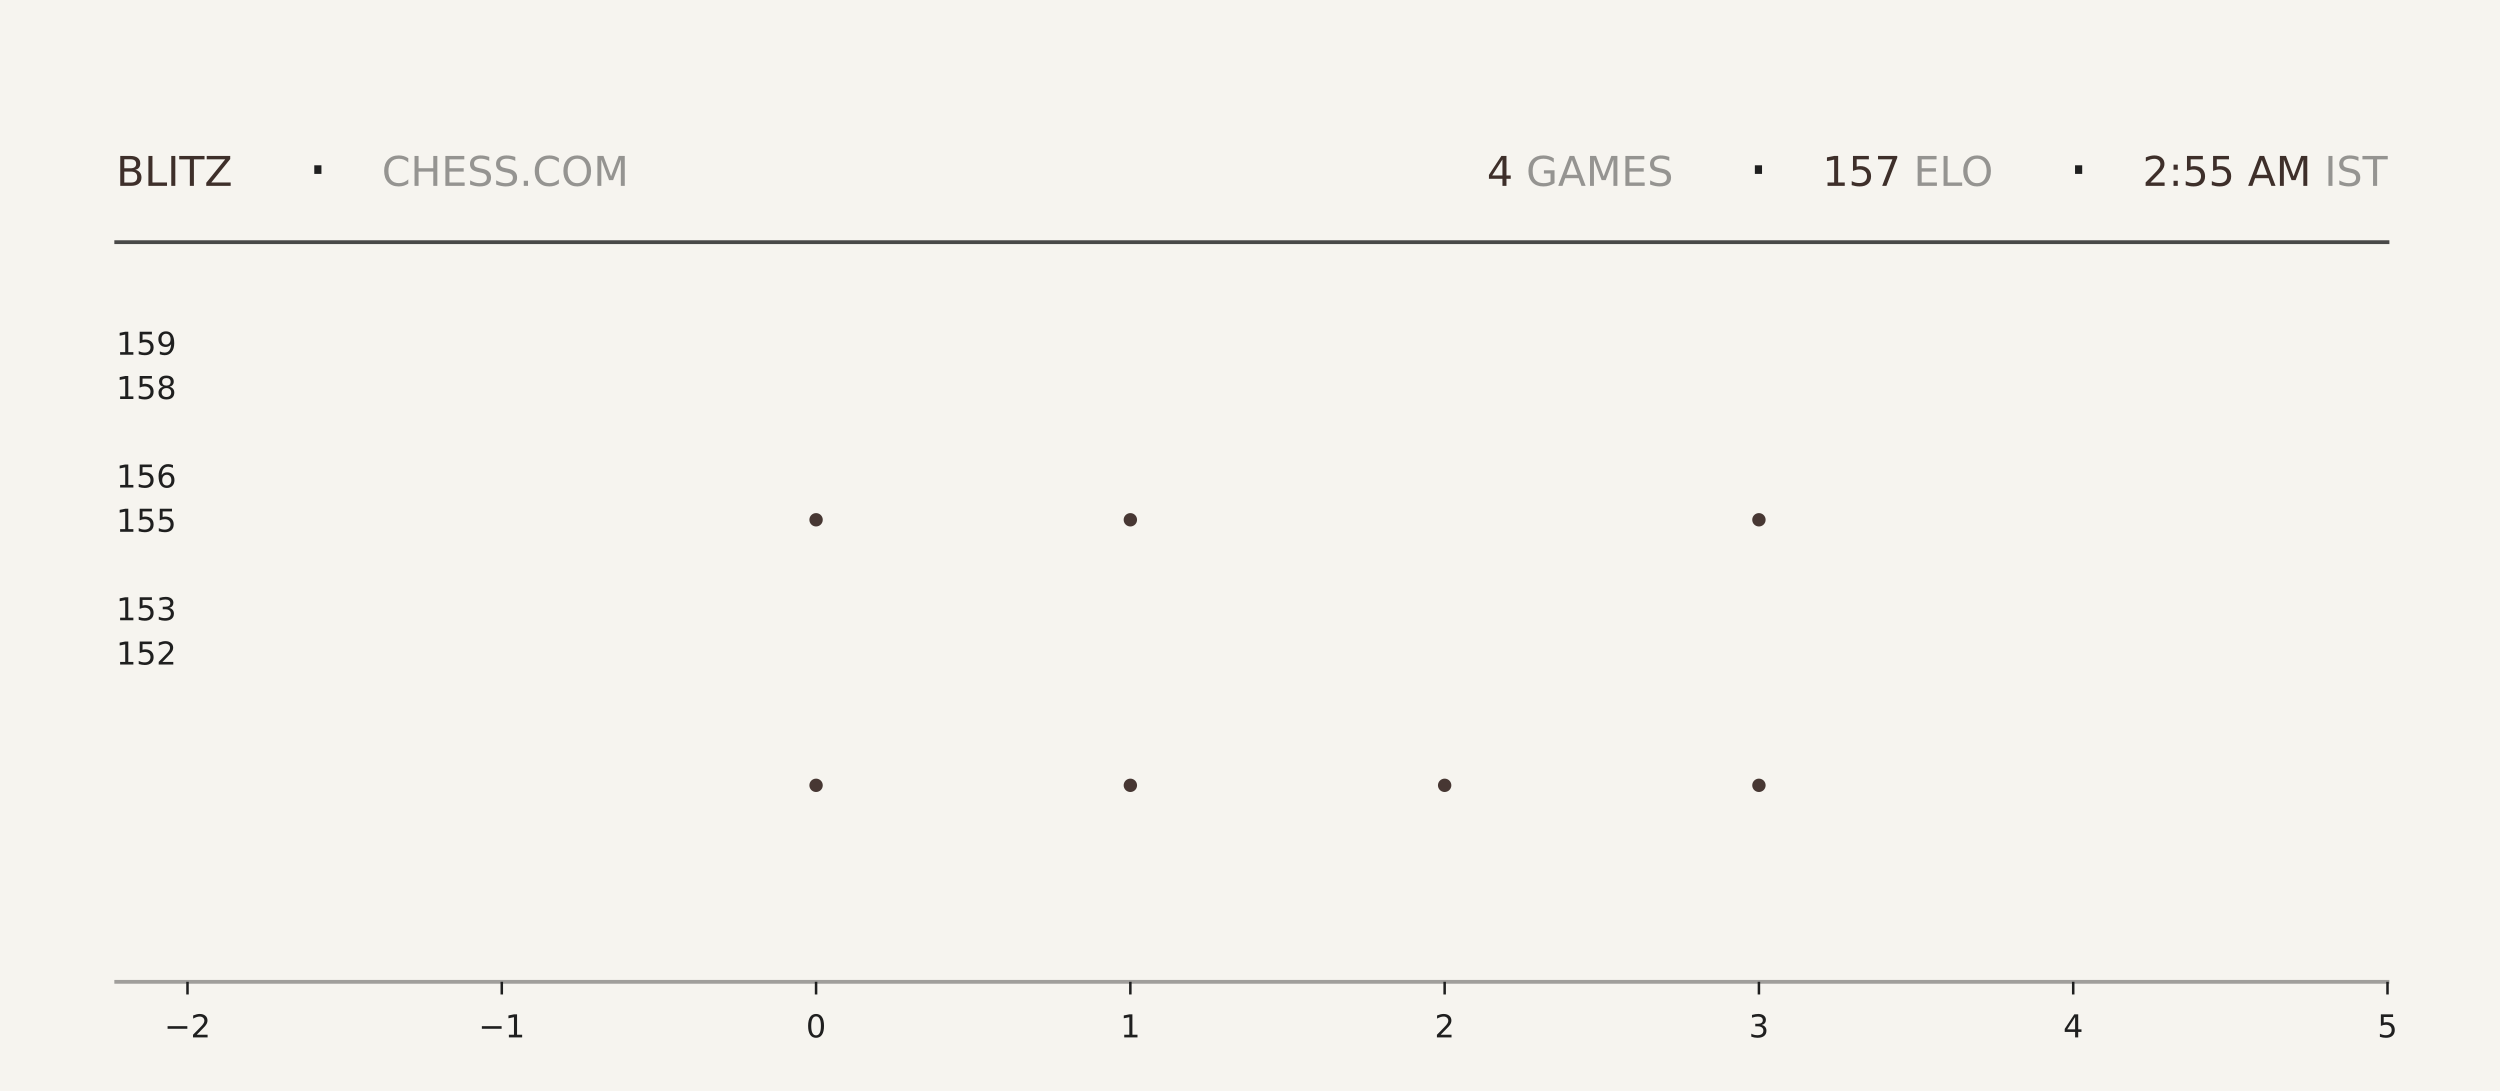
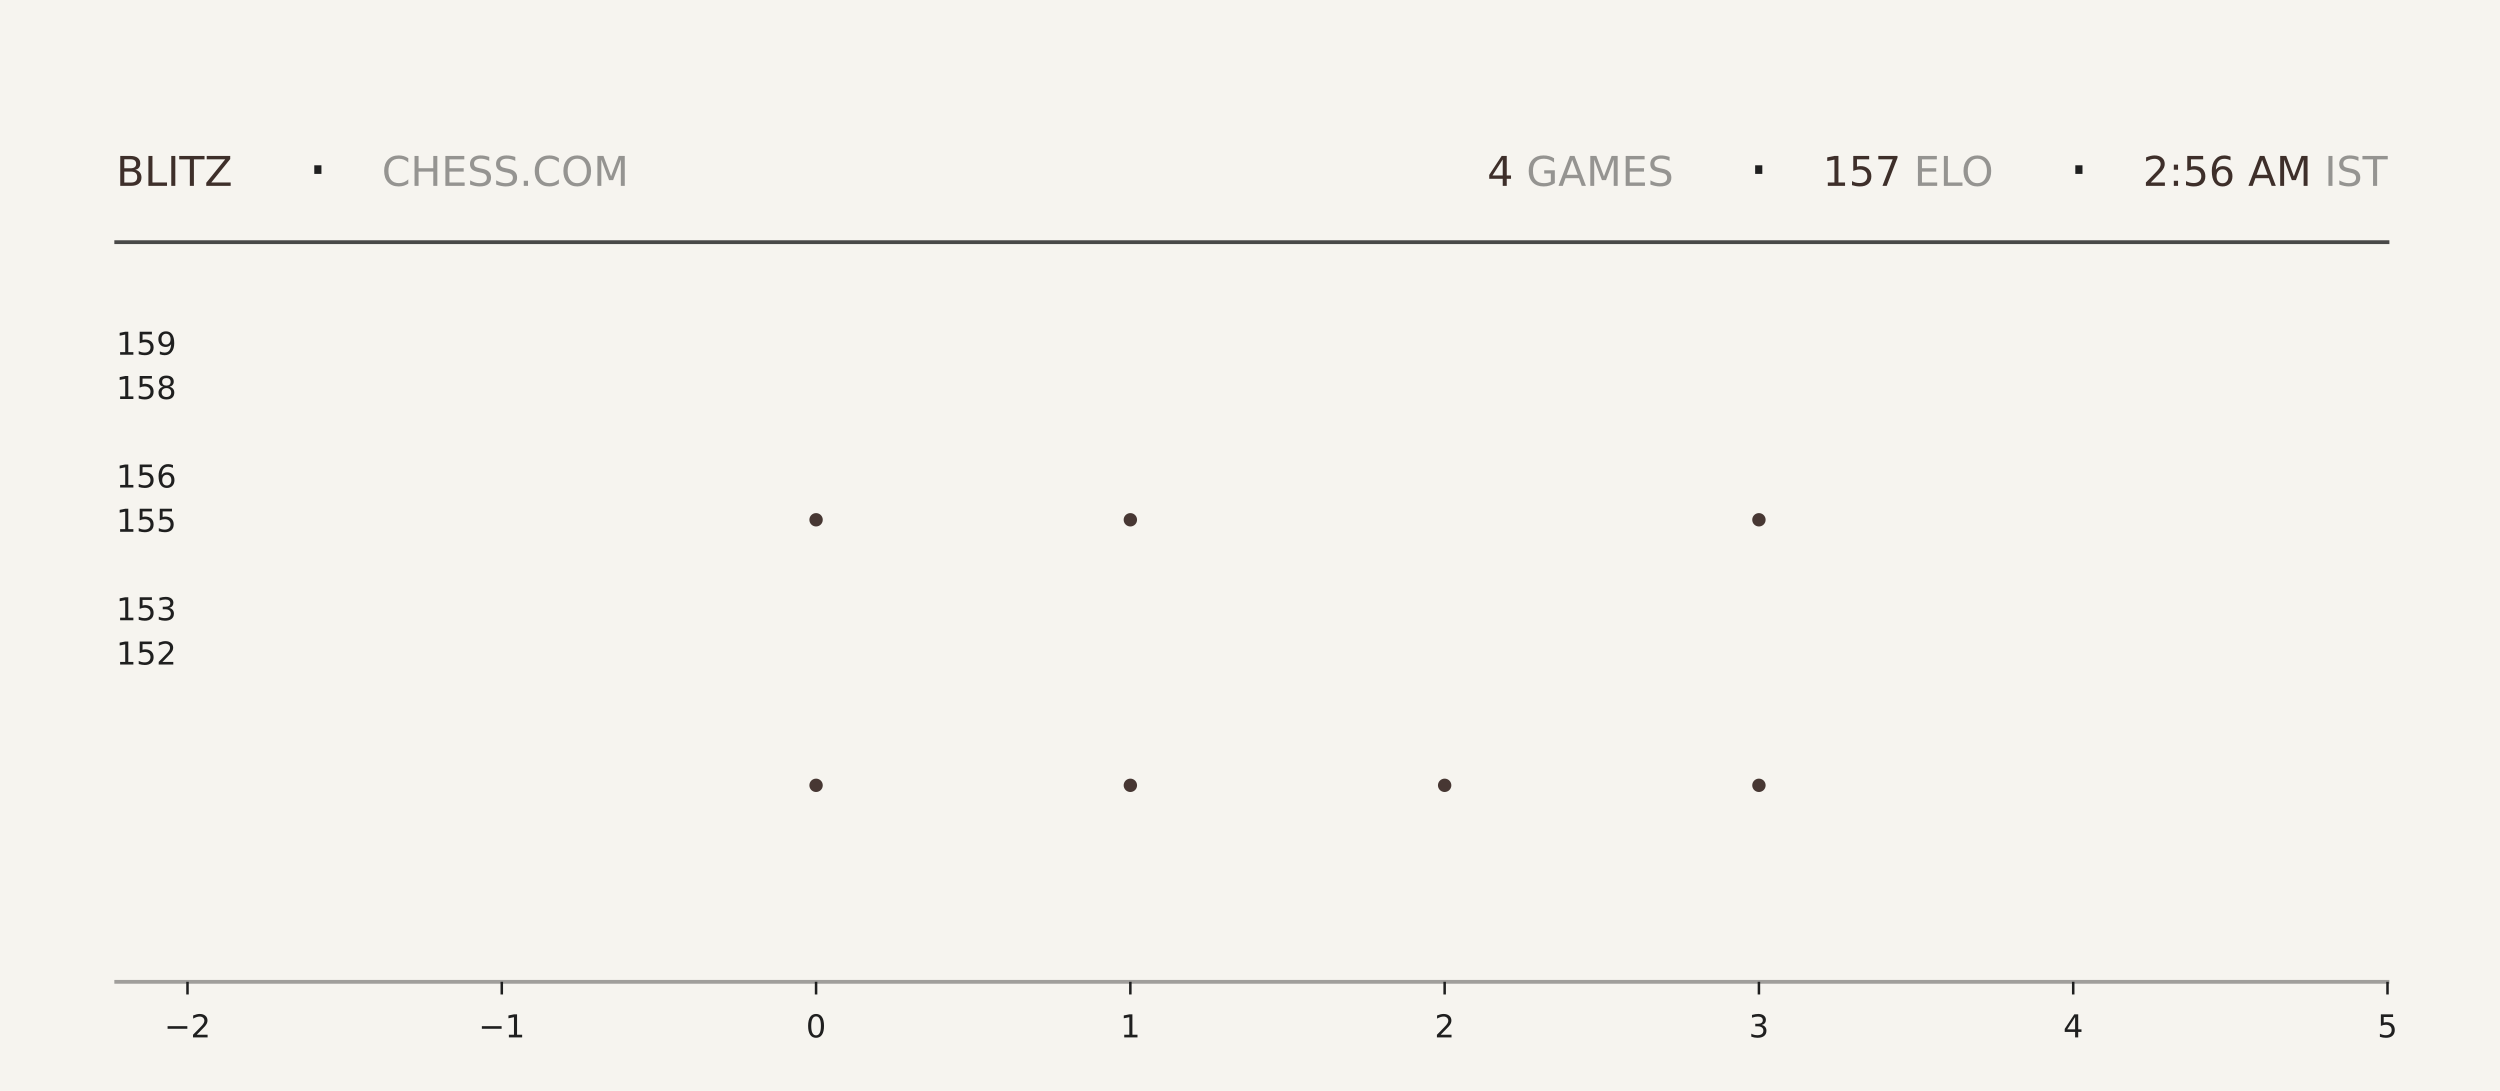
<svg xmlns="http://www.w3.org/2000/svg" xmlns:xlink="http://www.w3.org/1999/xlink" width="792pt" height="345.6pt" viewBox="0 0 792 345.6" version="1.1">
  <defs>
    <style type="text/css">*{stroke-linejoin: round; stroke-linecap: butt}</style>
  </defs>
  <g id="figure_1">
    <g id="patch_1">
      <path d="M 0 345.6  L 792 345.6  L 792 0  L 0 0  z " style="fill: #f6f4ef" />
    </g>
    <g id="axes_1">
      <g id="patch_2">
        <path d="M 59.4 311.04  L 756.36 311.04  L 756.36 103.68  L 59.4 103.68  z " style="fill: #f6f4ef" />
      </g>
      <g id="PathCollection_1">
        <defs>
-           <path id="m47bafe93ed" d="M 0 2.121  C 0.563 2.121 1.102 1.898 1.5 1.5  C 1.898 1.102 2.121 0.563 2.121 0  C 2.121 -0.563 1.898 -1.102 1.5 -1.5  C 1.102 -1.898 0.563 -2.121 0 -2.121  C -0.563 -2.121 -1.102 -1.898 -1.5 -1.5  C -1.898 -1.102 -2.121 -0.563 -2.121 0  C -2.121 0.563 -1.898 1.102 -1.5 1.5  C -1.102 1.898 -0.563 2.121 0 2.121  z " />
-         </defs>
-         <g clip-path="url(#p70c1a52d6c)">
-           <use xlink:href="#m47bafe93ed" x="258.531" y="248.79" style="fill: #3e2f2a; fill-opacity: 0.95" />
-           <use xlink:href="#m47bafe93ed" x="258.531" y="164.668" style="fill: #3e2f2a; fill-opacity: 0.95" />
+           <path id="ma26ed8b438" d="M 0 2.121  C 0.563 2.121 1.102 1.898 1.5 1.5  C 1.898 1.102 2.121 0.563 2.121 0  C 2.121 -0.563 1.898 -1.102 1.5 -1.5  C 1.102 -1.898 0.563 -2.121 0 -2.121  C -0.563 -2.121 -1.102 -1.898 -1.5 -1.5  C -1.898 -1.102 -2.121 -0.563 -2.121 0  C -2.121 0.563 -1.898 1.102 -1.5 1.5  C -1.102 1.898 -0.563 2.121 0 2.121  z " />
+         </defs>
+         <g clip-path="url(#p68c6004d01)">
+           <use xlink:href="#ma26ed8b438" x="258.531" y="248.79" style="fill: #3e2f2a; fill-opacity: 0.95" />
+           <use xlink:href="#ma26ed8b438" x="258.531" y="164.668" style="fill: #3e2f2a; fill-opacity: 0.95" />
        </g>
      </g>
      <g id="PathCollection_2">
-         <g clip-path="url(#p70c1a52d6c)">
-           <use xlink:href="#m47bafe93ed" x="358.097" y="248.79" style="fill: #3e2f2a; fill-opacity: 0.95" />
-           <use xlink:href="#m47bafe93ed" x="358.097" y="164.668" style="fill: #3e2f2a; fill-opacity: 0.95" />
-           <use xlink:href="#m47bafe93ed" x="358.097" y="80.547" style="fill: #3e2f2a; fill-opacity: 0.95" />
+         <g clip-path="url(#p68c6004d01)">
+           <use xlink:href="#ma26ed8b438" x="358.097" y="248.79" style="fill: #3e2f2a; fill-opacity: 0.95" />
+           <use xlink:href="#ma26ed8b438" x="358.097" y="164.668" style="fill: #3e2f2a; fill-opacity: 0.95" />
+           <use xlink:href="#ma26ed8b438" x="358.097" y="80.547" style="fill: #3e2f2a; fill-opacity: 0.95" />
        </g>
      </g>
      <g id="PathCollection_3">
-         <g clip-path="url(#p70c1a52d6c)">
-           <use xlink:href="#m47bafe93ed" x="457.663" y="248.79" style="fill: #3e2f2a; fill-opacity: 0.95" />
+         <g clip-path="url(#p68c6004d01)">
+           <use xlink:href="#ma26ed8b438" x="457.663" y="248.79" style="fill: #3e2f2a; fill-opacity: 0.95" />
        </g>
      </g>
      <g id="PathCollection_4">
-         <g clip-path="url(#p70c1a52d6c)">
-           <use xlink:href="#m47bafe93ed" x="557.229" y="248.79" style="fill: #3e2f2a; fill-opacity: 0.95" />
-           <use xlink:href="#m47bafe93ed" x="557.229" y="164.668" style="fill: #3e2f2a; fill-opacity: 0.95" />
-           <use xlink:href="#m47bafe93ed" x="557.229" y="80.547" style="fill: #3e2f2a; fill-opacity: 0.95" />
+         <g clip-path="url(#p68c6004d01)">
+           <use xlink:href="#ma26ed8b438" x="557.229" y="248.79" style="fill: #3e2f2a; fill-opacity: 0.95" />
+           <use xlink:href="#ma26ed8b438" x="557.229" y="164.668" style="fill: #3e2f2a; fill-opacity: 0.95" />
+           <use xlink:href="#ma26ed8b438" x="557.229" y="80.547" style="fill: #3e2f2a; fill-opacity: 0.95" />
        </g>
      </g>
      <g id="matplotlib.axis_1">
        <g id="xtick_1">
          <g id="line2d_1">
            <defs>
-               <path id="md4d5d484ce" d="M 0 0  L 0 4  " style="stroke: #1f1f1f; stroke-width: 0.8" />
+               <path id="mc1a5a62bb9" d="M 0 0  L 0 4  " style="stroke: #1f1f1f; stroke-width: 0.8" />
            </defs>
            <g>
-               <use xlink:href="#md4d5d484ce" x="59.4" y="311.04" style="fill: #1f1f1f; stroke: #1f1f1f; stroke-width: 0.8" />
+               <use xlink:href="#mc1a5a62bb9" x="59.4" y="311.04" style="fill: #1f1f1f; stroke: #1f1f1f; stroke-width: 0.8" />
            </g>
          </g>
          <g id="text_1">
            <g style="fill: #1f1f1f" transform="translate(52.02891 328.6384) scale(0.1 -0.1)">
              <defs>
                <path id="DejaVuSans-2212" d="M 678 2272  L 4684 2272  L 4684 1741  L 678 1741  L 678 2272  z " transform="scale(0.015625)" />
                <path id="DejaVuSans-32" d="M 1228 531  L 3431 531  L 3431 0  L 469 0  L 469 531  Q 828 903 1448 1529  Q 2069 2156 2228 2338  Q 2531 2678 2651 2914  Q 2772 3150 2772 3378  Q 2772 3750 2511 3984  Q 2250 4219 1831 4219  Q 1534 4219 1204 4116  Q 875 4013 500 3803  L 500 4441  Q 881 4594 1212 4672  Q 1544 4750 1819 4750  Q 2544 4750 2975 4387  Q 3406 4025 3406 3419  Q 3406 3131 3298 2873  Q 3191 2616 2906 2266  Q 2828 2175 2409 1742  Q 1991 1309 1228 531  z " transform="scale(0.015625)" />
              </defs>
              <use xlink:href="#DejaVuSans-2212" />
              <use xlink:href="#DejaVuSans-32" transform="translate(83.78906 0)" />
            </g>
          </g>
        </g>
        <g id="xtick_2">
          <g id="line2d_2">
            <g>
-               <use xlink:href="#md4d5d484ce" x="158.966" y="311.04" style="fill: #1f1f1f; stroke: #1f1f1f; stroke-width: 0.8" />
+               <use xlink:href="#mc1a5a62bb9" x="158.966" y="311.04" style="fill: #1f1f1f; stroke: #1f1f1f; stroke-width: 0.8" />
            </g>
          </g>
          <g id="text_2">
            <g style="fill: #1f1f1f" transform="translate(151.5946 328.6384) scale(0.1 -0.1)">
              <defs>
                <path id="DejaVuSans-31" d="M 794 531  L 1825 531  L 1825 4091  L 703 3866  L 703 4441  L 1819 4666  L 2450 4666  L 2450 531  L 3481 531  L 3481 0  L 794 0  L 794 531  z " transform="scale(0.015625)" />
              </defs>
              <use xlink:href="#DejaVuSans-2212" />
              <use xlink:href="#DejaVuSans-31" transform="translate(83.78906 0)" />
            </g>
          </g>
        </g>
        <g id="xtick_3">
          <g id="line2d_3">
            <g>
-               <use xlink:href="#md4d5d484ce" x="258.531" y="311.04" style="fill: #1f1f1f; stroke: #1f1f1f; stroke-width: 0.8" />
+               <use xlink:href="#mc1a5a62bb9" x="258.531" y="311.04" style="fill: #1f1f1f; stroke: #1f1f1f; stroke-width: 0.8" />
            </g>
          </g>
          <g id="text_3">
            <g style="fill: #1f1f1f" transform="translate(255.3502 328.6384) scale(0.1 -0.1)">
              <defs>
                <path id="DejaVuSans-30" d="M 2034 4250  Q 1547 4250 1301 3770  Q 1056 3291 1056 2328  Q 1056 1369 1301 889  Q 1547 409 2034 409  Q 2525 409 2770 889  Q 3016 1369 3016 2328  Q 3016 3291 2770 3770  Q 2525 4250 2034 4250  z M 2034 4750  Q 2819 4750 3233 4129  Q 3647 3509 3647 2328  Q 3647 1150 3233 529  Q 2819 -91 2034 -91  Q 1250 -91 836 529  Q 422 1150 422 2328  Q 422 3509 836 4129  Q 1250 4750 2034 4750  z " transform="scale(0.015625)" />
              </defs>
              <use xlink:href="#DejaVuSans-30" />
            </g>
          </g>
        </g>
        <g id="xtick_4">
          <g id="line2d_4">
            <g>
-               <use xlink:href="#md4d5d484ce" x="358.097" y="311.04" style="fill: #1f1f1f; stroke: #1f1f1f; stroke-width: 0.8" />
+               <use xlink:href="#mc1a5a62bb9" x="358.097" y="311.04" style="fill: #1f1f1f; stroke: #1f1f1f; stroke-width: 0.8" />
            </g>
          </g>
          <g id="text_4">
            <g style="fill: #1f1f1f" transform="translate(354.9159 328.6384) scale(0.1 -0.1)">
              <use xlink:href="#DejaVuSans-31" />
            </g>
          </g>
        </g>
        <g id="xtick_5">
          <g id="line2d_5">
            <g>
-               <use xlink:href="#md4d5d484ce" x="457.663" y="311.04" style="fill: #1f1f1f; stroke: #1f1f1f; stroke-width: 0.8" />
+               <use xlink:href="#mc1a5a62bb9" x="457.663" y="311.04" style="fill: #1f1f1f; stroke: #1f1f1f; stroke-width: 0.8" />
            </g>
          </g>
          <g id="text_5">
            <g style="fill: #1f1f1f" transform="translate(454.4816 328.6384) scale(0.1 -0.1)">
              <use xlink:href="#DejaVuSans-32" />
            </g>
          </g>
        </g>
        <g id="xtick_6">
          <g id="line2d_6">
            <g>
-               <use xlink:href="#md4d5d484ce" x="557.229" y="311.04" style="fill: #1f1f1f; stroke: #1f1f1f; stroke-width: 0.8" />
+               <use xlink:href="#mc1a5a62bb9" x="557.229" y="311.04" style="fill: #1f1f1f; stroke: #1f1f1f; stroke-width: 0.8" />
            </g>
          </g>
          <g id="text_6">
            <g style="fill: #1f1f1f" transform="translate(554.0473 328.6384) scale(0.1 -0.1)">
              <defs>
                <path id="DejaVuSans-33" d="M 2597 2516  Q 3050 2419 3304 2112  Q 3559 1806 3559 1356  Q 3559 666 3084 287  Q 2609 -91 1734 -91  Q 1441 -91 1130 -33  Q 819 25 488 141  L 488 750  Q 750 597 1062 519  Q 1375 441 1716 441  Q 2309 441 2620 675  Q 2931 909 2931 1356  Q 2931 1769 2642 2001  Q 2353 2234 1838 2234  L 1294 2234  L 1294 2753  L 1863 2753  Q 2328 2753 2575 2939  Q 2822 3125 2822 3475  Q 2822 3834 2567 4026  Q 2313 4219 1838 4219  Q 1578 4219 1281 4162  Q 984 4106 628 3988  L 628 4550  Q 988 4650 1302 4700  Q 1616 4750 1894 4750  Q 2613 4750 3031 4423  Q 3450 4097 3450 3541  Q 3450 3153 3228 2886  Q 3006 2619 2597 2516  z " transform="scale(0.015625)" />
              </defs>
              <use xlink:href="#DejaVuSans-33" />
            </g>
          </g>
        </g>
        <g id="xtick_7">
          <g id="line2d_7">
            <g>
-               <use xlink:href="#md4d5d484ce" x="656.794" y="311.04" style="fill: #1f1f1f; stroke: #1f1f1f; stroke-width: 0.8" />
+               <use xlink:href="#mc1a5a62bb9" x="656.794" y="311.04" style="fill: #1f1f1f; stroke: #1f1f1f; stroke-width: 0.8" />
            </g>
          </g>
          <g id="text_7">
            <g style="fill: #1f1f1f" transform="translate(653.613 328.6384) scale(0.1 -0.1)">
              <defs>
                <path id="DejaVuSans-34" d="M 2419 4116  L 825 1625  L 2419 1625  L 2419 4116  z M 2253 4666  L 3047 4666  L 3047 1625  L 3713 1625  L 3713 1100  L 3047 1100  L 3047 0  L 2419 0  L 2419 1100  L 313 1100  L 313 1709  L 2253 4666  z " transform="scale(0.015625)" />
              </defs>
              <use xlink:href="#DejaVuSans-34" />
            </g>
          </g>
        </g>
        <g id="xtick_8">
          <g id="line2d_8">
            <g>
-               <use xlink:href="#md4d5d484ce" x="756.36" y="311.04" style="fill: #1f1f1f; stroke: #1f1f1f; stroke-width: 0.8" />
+               <use xlink:href="#mc1a5a62bb9" x="756.36" y="311.04" style="fill: #1f1f1f; stroke: #1f1f1f; stroke-width: 0.8" />
            </g>
          </g>
          <g id="text_8">
            <g style="fill: #1f1f1f" transform="translate(753.1788 328.6384) scale(0.1 -0.1)">
              <defs>
                <path id="DejaVuSans-35" d="M 691 4666  L 3169 4666  L 3169 4134  L 1269 4134  L 1269 2991  Q 1406 3038 1543 3061  Q 1681 3084 1819 3084  Q 2600 3084 3056 2656  Q 3513 2228 3513 1497  Q 3513 744 3044 326  Q 2575 -91 1722 -91  Q 1428 -91 1123 -41  Q 819 9 494 109  L 494 744  Q 775 591 1075 516  Q 1375 441 1709 441  Q 2250 441 2565 725  Q 2881 1009 2881 1497  Q 2881 1984 2565 2268  Q 2250 2553 1709 2553  Q 1456 2553 1204 2497  Q 953 2441 691 2322  L 691 4666  z " transform="scale(0.015625)" />
              </defs>
              <use xlink:href="#DejaVuSans-35" />
            </g>
          </g>
        </g>
      </g>
      <g id="matplotlib.axis_2">
        <g id="ytick_1">
          <g id="line2d_9" />
          <g id="text_9">
            <g style="fill: #1f1f1f" transform="translate(36.8125 210.5283) scale(0.1 -0.1)">
              <use xlink:href="#DejaVuSans-31" />
              <use xlink:href="#DejaVuSans-35" transform="translate(63.62305 0)" />
              <use xlink:href="#DejaVuSans-32" transform="translate(127.2461 0)" />
            </g>
          </g>
        </g>
        <g id="ytick_2">
          <g id="line2d_10" />
          <g id="text_10">
            <g style="fill: #1f1f1f" transform="translate(36.8125 196.508) scale(0.1 -0.1)">
              <use xlink:href="#DejaVuSans-31" />
              <use xlink:href="#DejaVuSans-35" transform="translate(63.62305 0)" />
              <use xlink:href="#DejaVuSans-33" transform="translate(127.2461 0)" />
            </g>
          </g>
        </g>
        <g id="ytick_3">
          <g id="line2d_11" />
          <g id="text_11">
            <g style="fill: #1f1f1f" transform="translate(36.8125 168.4675) scale(0.1 -0.1)">
              <use xlink:href="#DejaVuSans-31" />
              <use xlink:href="#DejaVuSans-35" transform="translate(63.62305 0)" />
              <use xlink:href="#DejaVuSans-35" transform="translate(127.2461 0)" />
            </g>
          </g>
        </g>
        <g id="ytick_4">
          <g id="line2d_12" />
          <g id="text_12">
            <g style="fill: #1f1f1f" transform="translate(36.8125 154.4472) scale(0.1 -0.1)">
              <defs>
                <path id="DejaVuSans-36" d="M 2113 2584  Q 1688 2584 1439 2293  Q 1191 2003 1191 1497  Q 1191 994 1439 701  Q 1688 409 2113 409  Q 2538 409 2786 701  Q 3034 994 3034 1497  Q 3034 2003 2786 2293  Q 2538 2584 2113 2584  z M 3366 4563  L 3366 3988  Q 3128 4100 2886 4159  Q 2644 4219 2406 4219  Q 1781 4219 1451 3797  Q 1122 3375 1075 2522  Q 1259 2794 1537 2939  Q 1816 3084 2150 3084  Q 2853 3084 3261 2657  Q 3669 2231 3669 1497  Q 3669 778 3244 343  Q 2819 -91 2113 -91  Q 1303 -91 875 529  Q 447 1150 447 2328  Q 447 3434 972 4092  Q 1497 4750 2381 4750  Q 2619 4750 2861 4703  Q 3103 4656 3366 4563  z " transform="scale(0.015625)" />
              </defs>
              <use xlink:href="#DejaVuSans-31" />
              <use xlink:href="#DejaVuSans-35" transform="translate(63.62305 0)" />
              <use xlink:href="#DejaVuSans-36" transform="translate(127.2461 0)" />
            </g>
          </g>
        </g>
        <g id="ytick_5">
          <g id="line2d_13" />
          <g id="text_13">
            <g style="fill: #1f1f1f" transform="translate(36.8125 126.4066) scale(0.1 -0.1)">
              <defs>
                <path id="DejaVuSans-38" d="M 2034 2216  Q 1584 2216 1326 1975  Q 1069 1734 1069 1313  Q 1069 891 1326 650  Q 1584 409 2034 409  Q 2484 409 2743 651  Q 3003 894 3003 1313  Q 3003 1734 2745 1975  Q 2488 2216 2034 2216  z M 1403 2484  Q 997 2584 770 2862  Q 544 3141 544 3541  Q 544 4100 942 4425  Q 1341 4750 2034 4750  Q 2731 4750 3128 4425  Q 3525 4100 3525 3541  Q 3525 3141 3298 2862  Q 3072 2584 2669 2484  Q 3125 2378 3379 2068  Q 3634 1759 3634 1313  Q 3634 634 3220 271  Q 2806 -91 2034 -91  Q 1263 -91 848 271  Q 434 634 434 1313  Q 434 1759 690 2068  Q 947 2378 1403 2484  z M 1172 3481  Q 1172 3119 1398 2916  Q 1625 2713 2034 2713  Q 2441 2713 2670 2916  Q 2900 3119 2900 3481  Q 2900 3844 2670 4047  Q 2441 4250 2034 4250  Q 1625 4250 1398 4047  Q 1172 3844 1172 3481  z " transform="scale(0.015625)" />
              </defs>
              <use xlink:href="#DejaVuSans-31" />
              <use xlink:href="#DejaVuSans-35" transform="translate(63.62305 0)" />
              <use xlink:href="#DejaVuSans-38" transform="translate(127.2461 0)" />
            </g>
          </g>
        </g>
        <g id="ytick_6">
          <g id="line2d_14" />
          <g id="text_14">
            <g style="fill: #1f1f1f" transform="translate(36.8125 112.3863) scale(0.1 -0.1)">
              <defs>
                <path id="DejaVuSans-39" d="M 703 97  L 703 672  Q 941 559 1184 500  Q 1428 441 1663 441  Q 2288 441 2617 861  Q 2947 1281 2994 2138  Q 2813 1869 2534 1725  Q 2256 1581 1919 1581  Q 1219 1581 811 2004  Q 403 2428 403 3163  Q 403 3881 828 4315  Q 1253 4750 1959 4750  Q 2769 4750 3195 4129  Q 3622 3509 3622 2328  Q 3622 1225 3098 567  Q 2575 -91 1691 -91  Q 1453 -91 1209 -44  Q 966 3 703 97  z M 1959 2075  Q 2384 2075 2632 2365  Q 2881 2656 2881 3163  Q 2881 3666 2632 3958  Q 2384 4250 1959 4250  Q 1534 4250 1286 3958  Q 1038 3666 1038 3163  Q 1038 2656 1286 2365  Q 1534 2075 1959 2075  z " transform="scale(0.015625)" />
              </defs>
              <use xlink:href="#DejaVuSans-31" />
              <use xlink:href="#DejaVuSans-35" transform="translate(63.62305 0)" />
              <use xlink:href="#DejaVuSans-39" transform="translate(127.2461 0)" />
            </g>
          </g>
        </g>
      </g>
    </g>
    <g id="line2d_15">
      <path d="M 36.82 76.723  L 756.36 76.723  " style="fill: none; stroke: #1f1f1f; stroke-opacity: 0.8; stroke-width: 1.2; stroke-linecap: square" />
    </g>
    <g id="line2d_16">
      <path d="M 36.82 311.04  L 756.36 311.04  " style="fill: none; stroke: #1f1f1f; stroke-opacity: 0.4; stroke-width: 1.2; stroke-linecap: square" />
    </g>
    <g id="text_15">
      <g style="fill: #3e2f2a" transform="translate(36.82 58.88319) scale(0.13 -0.13)">
        <defs>
          <path id="DejaVuSans-42" d="M 1259 2228  L 1259 519  L 2272 519  Q 2781 519 3026 730  Q 3272 941 3272 1375  Q 3272 1813 3026 2020  Q 2781 2228 2272 2228  L 1259 2228  z M 1259 4147  L 1259 2741  L 2194 2741  Q 2656 2741 2882 2914  Q 3109 3088 3109 3444  Q 3109 3797 2882 3972  Q 2656 4147 2194 4147  L 1259 4147  z M 628 4666  L 2241 4666  Q 2963 4666 3353 4366  Q 3744 4066 3744 3513  Q 3744 3084 3544 2831  Q 3344 2578 2956 2516  Q 3422 2416 3680 2098  Q 3938 1781 3938 1306  Q 3938 681 3513 340  Q 3088 0 2303 0  L 628 0  L 628 4666  z " transform="scale(0.015625)" />
          <path id="DejaVuSans-4c" d="M 628 4666  L 1259 4666  L 1259 531  L 3531 531  L 3531 0  L 628 0  L 628 4666  z " transform="scale(0.015625)" />
          <path id="DejaVuSans-49" d="M 628 4666  L 1259 4666  L 1259 0  L 628 0  L 628 4666  z " transform="scale(0.015625)" />
          <path id="DejaVuSans-54" d="M -19 4666  L 3928 4666  L 3928 4134  L 2272 4134  L 2272 0  L 1638 0  L 1638 4134  L -19 4134  L -19 4666  z " transform="scale(0.015625)" />
          <path id="DejaVuSans-5a" d="M 359 4666  L 4025 4666  L 4025 4184  L 1075 531  L 4097 531  L 4097 0  L 288 0  L 288 481  L 3238 4134  L 359 4134  L 359 4666  z " transform="scale(0.015625)" />
        </defs>
        <use xlink:href="#DejaVuSans-42" />
        <use xlink:href="#DejaVuSans-4c" transform="translate(68.60352 0)" />
        <use xlink:href="#DejaVuSans-49" transform="translate(124.3164 0)" />
        <use xlink:href="#DejaVuSans-54" transform="translate(153.8086 0)" />
        <use xlink:href="#DejaVuSans-5a" transform="translate(214.8926 0)" />
      </g>
    </g>
    <g id="text_16">
      <g style="fill: #1f1f1f" transform="translate(97.21 61.36662) scale(0.22 -0.22)">
        <defs>
          <path id="DejaVuSans-b7" d="M 684 2619  L 1344 2619  L 1344 1825  L 684 1825  L 684 2619  z " transform="scale(0.015625)" />
        </defs>
        <use xlink:href="#DejaVuSans-b7" />
      </g>
    </g>
    <g id="text_17">
      <g style="fill: #1f1f1f; opacity: 0.45" transform="translate(120.97 58.88319) scale(0.13 -0.13)">
        <defs>
          <path id="DejaVuSans-43" d="M 4122 4306  L 4122 3641  Q 3803 3938 3442 4084  Q 3081 4231 2675 4231  Q 1875 4231 1450 3742  Q 1025 3253 1025 2328  Q 1025 1406 1450 917  Q 1875 428 2675 428  Q 3081 428 3442 575  Q 3803 722 4122 1019  L 4122 359  Q 3791 134 3420 21  Q 3050 -91 2638 -91  Q 1578 -91 968 557  Q 359 1206 359 2328  Q 359 3453 968 4101  Q 1578 4750 2638 4750  Q 3056 4750 3426 4639  Q 3797 4528 4122 4306  z " transform="scale(0.015625)" />
          <path id="DejaVuSans-48" d="M 628 4666  L 1259 4666  L 1259 2753  L 3553 2753  L 3553 4666  L 4184 4666  L 4184 0  L 3553 0  L 3553 2222  L 1259 2222  L 1259 0  L 628 0  L 628 4666  z " transform="scale(0.015625)" />
          <path id="DejaVuSans-45" d="M 628 4666  L 3578 4666  L 3578 4134  L 1259 4134  L 1259 2753  L 3481 2753  L 3481 2222  L 1259 2222  L 1259 531  L 3634 531  L 3634 0  L 628 0  L 628 4666  z " transform="scale(0.015625)" />
          <path id="DejaVuSans-53" d="M 3425 4513  L 3425 3897  Q 3066 4069 2747 4153  Q 2428 4238 2131 4238  Q 1616 4238 1336 4038  Q 1056 3838 1056 3469  Q 1056 3159 1242 3001  Q 1428 2844 1947 2747  L 2328 2669  Q 3034 2534 3370 2195  Q 3706 1856 3706 1288  Q 3706 609 3251 259  Q 2797 -91 1919 -91  Q 1588 -91 1214 -16  Q 841 59 441 206  L 441 856  Q 825 641 1194 531  Q 1563 422 1919 422  Q 2459 422 2753 634  Q 3047 847 3047 1241  Q 3047 1584 2836 1778  Q 2625 1972 2144 2069  L 1759 2144  Q 1053 2284 737 2584  Q 422 2884 422 3419  Q 422 4038 858 4394  Q 1294 4750 2059 4750  Q 2388 4750 2728 4690  Q 3069 4631 3425 4513  z " transform="scale(0.015625)" />
          <path id="DejaVuSans-2e" d="M 684 794  L 1344 794  L 1344 0  L 684 0  L 684 794  z " transform="scale(0.015625)" />
          <path id="DejaVuSans-4f" d="M 2522 4238  Q 1834 4238 1429 3725  Q 1025 3213 1025 2328  Q 1025 1447 1429 934  Q 1834 422 2522 422  Q 3209 422 3611 934  Q 4013 1447 4013 2328  Q 4013 3213 3611 3725  Q 3209 4238 2522 4238  z M 2522 4750  Q 3503 4750 4090 4092  Q 4678 3434 4678 2328  Q 4678 1225 4090 567  Q 3503 -91 2522 -91  Q 1538 -91 948 565  Q 359 1222 359 2328  Q 359 3434 948 4092  Q 1538 4750 2522 4750  z " transform="scale(0.015625)" />
          <path id="DejaVuSans-4d" d="M 628 4666  L 1569 4666  L 2759 1491  L 3956 4666  L 4897 4666  L 4897 0  L 4281 0  L 4281 4097  L 3078 897  L 2444 897  L 1241 4097  L 1241 0  L 628 0  L 628 4666  z " transform="scale(0.015625)" />
        </defs>
        <use xlink:href="#DejaVuSans-43" />
        <use xlink:href="#DejaVuSans-48" transform="translate(69.82422 0)" />
        <use xlink:href="#DejaVuSans-45" transform="translate(145.0195 0)" />
        <use xlink:href="#DejaVuSans-53" transform="translate(208.2031 0)" />
        <use xlink:href="#DejaVuSans-53" transform="translate(271.6797 0)" />
        <use xlink:href="#DejaVuSans-2e" transform="translate(335.1562 0)" />
        <use xlink:href="#DejaVuSans-43" transform="translate(366.9434 0)" />
        <use xlink:href="#DejaVuSans-4f" transform="translate(436.7676 0)" />
        <use xlink:href="#DejaVuSans-4d" transform="translate(515.4785 0)" />
      </g>
    </g>
    <g id="text_18">
-       <g style="fill: #3e2f2a" transform="translate(471.06 58.88319) scale(0.13 -0.13)">
+       <g style="fill: #3e2f2a" transform="translate(471.15 58.88319) scale(0.13 -0.13)">
        <use xlink:href="#DejaVuSans-34" />
      </g>
    </g>
    <g id="text_19">
-       <g style="fill: #1f1f1f; opacity: 0.45" transform="translate(479.34 58.88319) scale(0.13 -0.13)">
+       <g style="fill: #1f1f1f; opacity: 0.45" transform="translate(479.43 58.88319) scale(0.13 -0.13)">
        <defs>
          <path id="DejaVuSans-20" transform="scale(0.015625)" />
          <path id="DejaVuSans-47" d="M 3809 666  L 3809 1919  L 2778 1919  L 2778 2438  L 4434 2438  L 4434 434  Q 4069 175 3628 42  Q 3188 -91 2688 -91  Q 1594 -91 976 548  Q 359 1188 359 2328  Q 359 3472 976 4111  Q 1594 4750 2688 4750  Q 3144 4750 3555 4637  Q 3966 4525 4313 4306  L 4313 3634  Q 3963 3931 3569 4081  Q 3175 4231 2741 4231  Q 1884 4231 1454 3753  Q 1025 3275 1025 2328  Q 1025 1384 1454 906  Q 1884 428 2741 428  Q 3075 428 3337 486  Q 3600 544 3809 666  z " transform="scale(0.015625)" />
          <path id="DejaVuSans-41" d="M 2188 4044  L 1331 1722  L 3047 1722  L 2188 4044  z M 1831 4666  L 2547 4666  L 4325 0  L 3669 0  L 3244 1197  L 1141 1197  L 716 0  L 50 0  L 1831 4666  z " transform="scale(0.015625)" />
        </defs>
        <use xlink:href="#DejaVuSans-20" />
        <use xlink:href="#DejaVuSans-47" transform="translate(31.78711 0)" />
        <use xlink:href="#DejaVuSans-41" transform="translate(109.2773 0)" />
        <use xlink:href="#DejaVuSans-4d" transform="translate(177.6855 0)" />
        <use xlink:href="#DejaVuSans-45" transform="translate(263.9648 0)" />
        <use xlink:href="#DejaVuSans-53" transform="translate(327.1484 0)" />
      </g>
    </g>
    <g id="text_20">
-       <g style="fill: #1f1f1f" transform="translate(553.59 61.36662) scale(0.22 -0.22)">
+       <g style="fill: #1f1f1f" transform="translate(553.68 61.36662) scale(0.22 -0.22)">
        <use xlink:href="#DejaVuSans-b7" />
      </g>
    </g>
    <g id="text_21">
-       <g style="fill: #3e2f2a" transform="translate(577.35 58.88319) scale(0.13 -0.13)">
+       <g style="fill: #3e2f2a" transform="translate(577.44 58.88319) scale(0.13 -0.13)">
        <defs>
          <path id="DejaVuSans-37" d="M 525 4666  L 3525 4666  L 3525 4397  L 1831 0  L 1172 0  L 2766 4134  L 525 4134  L 525 4666  z " transform="scale(0.015625)" />
        </defs>
        <use xlink:href="#DejaVuSans-31" />
        <use xlink:href="#DejaVuSans-35" transform="translate(63.62305 0)" />
        <use xlink:href="#DejaVuSans-37" transform="translate(127.2461 0)" />
      </g>
    </g>
    <g id="text_22">
-       <g style="fill: #1f1f1f; opacity: 0.45" transform="translate(602.1 58.88319) scale(0.13 -0.13)">
+       <g style="fill: #1f1f1f; opacity: 0.45" transform="translate(602.19 58.88319) scale(0.13 -0.13)">
        <use xlink:href="#DejaVuSans-20" />
        <use xlink:href="#DejaVuSans-45" transform="translate(31.78711 0)" />
        <use xlink:href="#DejaVuSans-4c" transform="translate(94.9707 0)" />
        <use xlink:href="#DejaVuSans-4f" transform="translate(147.0586 0)" />
      </g>
    </g>
    <g id="text_23">
-       <g style="fill: #1f1f1f" transform="translate(655.02 61.36662) scale(0.22 -0.22)">
+       <g style="fill: #1f1f1f" transform="translate(655.11 61.36662) scale(0.22 -0.22)">
        <use xlink:href="#DejaVuSans-b7" />
      </g>
    </g>
    <g id="text_24">
-       <g style="fill: #3e2f2a" transform="translate(678.78 58.88319) scale(0.13 -0.13)">
+       <g style="fill: #3e2f2a" transform="translate(678.87 58.88319) scale(0.13 -0.13)">
        <defs>
          <path id="DejaVuSans-3a" d="M 750 794  L 1409 794  L 1409 0  L 750 0  L 750 794  z M 750 3309  L 1409 3309  L 1409 2516  L 750 2516  L 750 3309  z " transform="scale(0.015625)" />
        </defs>
        <use xlink:href="#DejaVuSans-32" />
        <use xlink:href="#DejaVuSans-3a" transform="translate(63.62305 0)" />
        <use xlink:href="#DejaVuSans-35" transform="translate(97.31445 0)" />
-         <use xlink:href="#DejaVuSans-35" transform="translate(160.9375 0)" />
+         <use xlink:href="#DejaVuSans-36" transform="translate(160.9375 0)" />
        <use xlink:href="#DejaVuSans-20" transform="translate(224.5605 0)" />
        <use xlink:href="#DejaVuSans-41" transform="translate(256.3477 0)" />
        <use xlink:href="#DejaVuSans-4d" transform="translate(324.7559 0)" />
      </g>
    </g>
    <g id="text_25">
      <g style="fill: #1f1f1f; opacity: 0.45" transform="translate(732.24 58.88319) scale(0.13 -0.13)">
        <use xlink:href="#DejaVuSans-20" />
        <use xlink:href="#DejaVuSans-49" transform="translate(31.78711 0)" />
        <use xlink:href="#DejaVuSans-53" transform="translate(61.2793 0)" />
        <use xlink:href="#DejaVuSans-54" transform="translate(124.7559 0)" />
      </g>
    </g>
  </g>
  <defs>
-     <clipPath id="p70c1a52d6c">
+     <clipPath id="p68c6004d01">
      <rect x="59.4" y="103.68" width="696.96" height="207.36" />
    </clipPath>
  </defs>
</svg>
